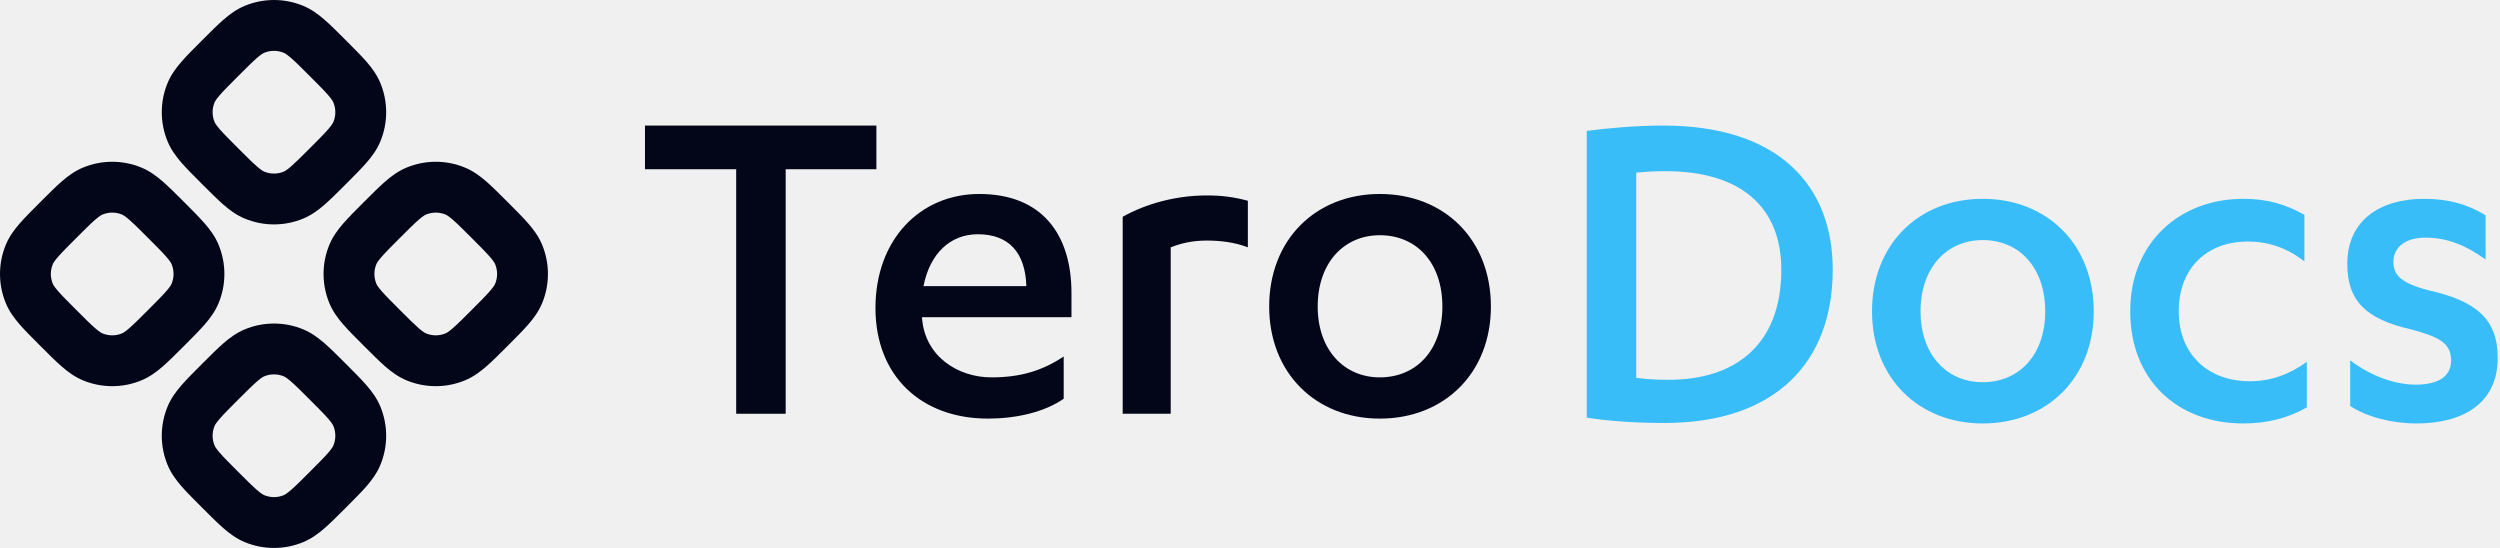
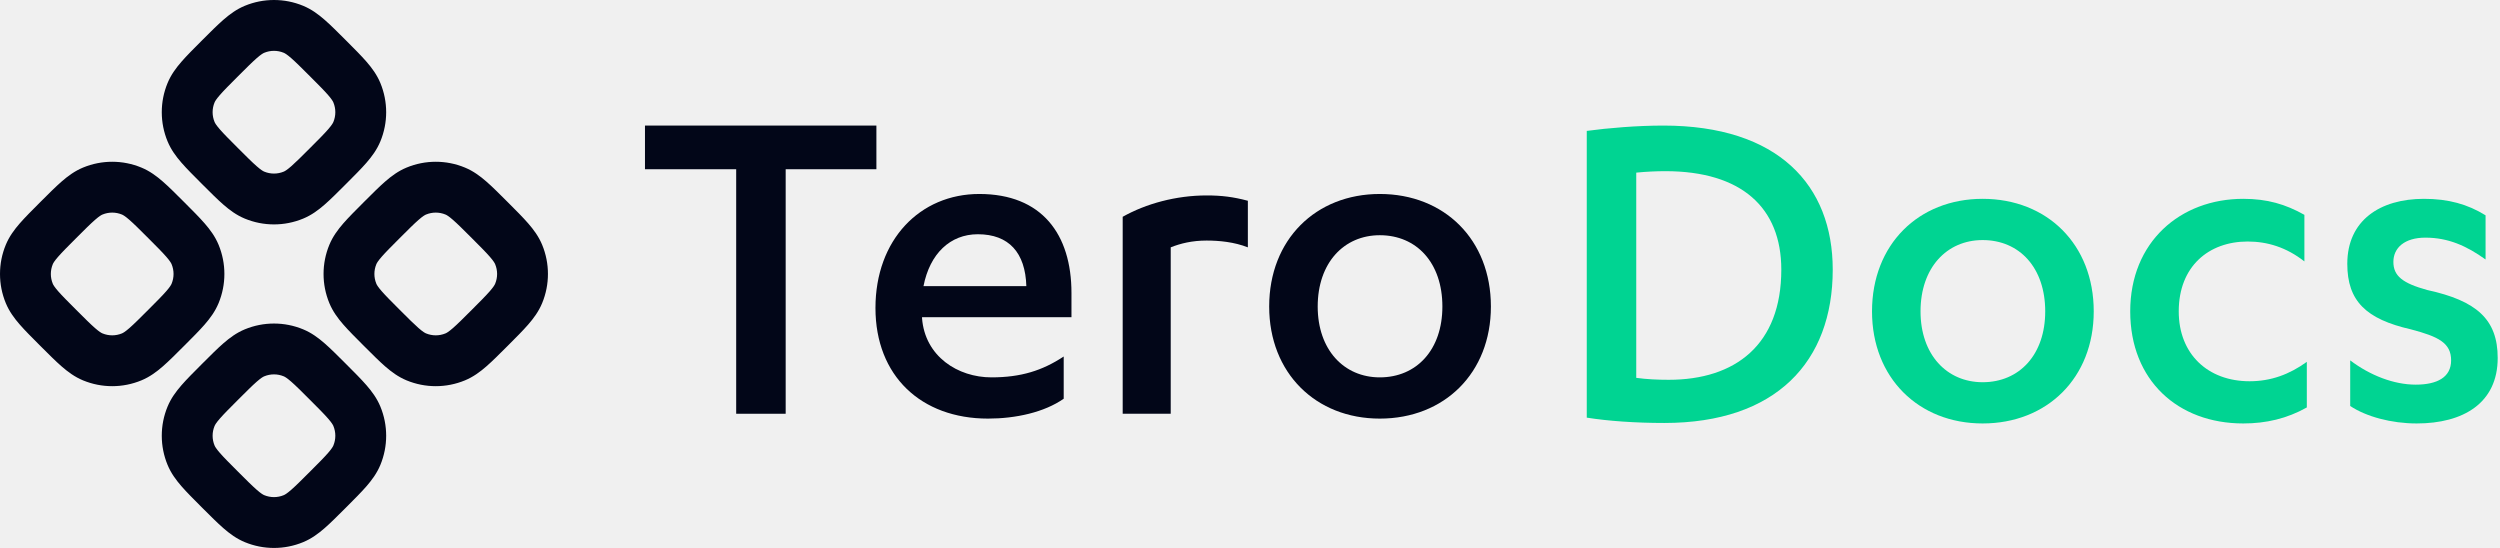
<svg xmlns="http://www.w3.org/2000/svg" width="438" height="96" viewBox="0 0 438 96" fill="none">
  <g clip-path="url(#clip0_6_355)">
    <g clip-path="url(#clip1_6_355)">
      <g clip-path="url(#clip2_6_355)">
        <path fill-rule="evenodd" clip-rule="evenodd" d="M49.706 9.246C48.615 8.794 47.389 8.794 46.298 9.246C46.112 9.323 45.755 9.512 44.988 10.181C44.191 10.877 43.214 11.85 41.704 13.36C40.194 14.87 39.22 15.847 38.525 16.644C37.856 17.412 37.666 17.769 37.589 17.954C37.137 19.045 37.137 20.271 37.589 21.363C37.666 21.548 37.856 21.905 38.525 22.672C39.22 23.47 40.194 24.446 41.704 25.957C43.213 27.466 44.19 28.44 44.988 29.135C45.755 29.805 46.113 29.995 46.298 30.071C47.389 30.523 48.615 30.523 49.706 30.071C49.892 29.994 50.249 29.805 51.016 29.136C51.813 28.44 52.79 27.467 54.3 25.957C55.81 24.448 56.782 23.471 57.475 22.674C58.142 21.909 58.333 21.55 58.411 21.363C58.863 20.271 58.863 19.045 58.411 17.954C58.333 17.766 58.143 17.408 57.475 16.642C56.782 15.846 55.81 14.87 54.3 13.36C52.79 11.85 51.813 10.877 51.016 10.181C50.249 9.512 49.892 9.323 49.706 9.246ZM42.889 1.017C46.163 -0.339 49.841 -0.339 53.115 1.017C54.567 1.618 55.761 2.501 56.871 3.469C57.925 4.388 59.117 5.58 60.498 6.961L60.599 7.062L60.67 7.134C62.065 8.528 63.266 9.73 64.192 10.792C65.159 11.902 66.039 13.096 66.64 14.546C67.996 17.819 67.996 21.498 66.64 24.771C66.039 26.22 65.159 27.414 64.192 28.525C63.266 29.588 62.064 30.79 60.668 32.185L60.498 32.355C59.117 33.737 57.925 34.929 56.871 35.848C55.761 36.816 54.567 37.699 53.115 38.3C49.841 39.656 46.163 39.656 42.889 38.3C41.437 37.699 40.242 36.815 39.133 35.847C38.079 34.928 36.887 33.736 35.506 32.355L35.305 32.154C33.923 30.773 32.732 29.581 31.812 28.527C30.845 27.418 29.962 26.223 29.36 24.771C28.004 21.498 28.004 17.819 29.36 14.546C29.962 13.094 30.845 11.899 31.813 10.79C32.732 9.736 33.924 8.544 35.305 7.163L35.406 7.062L35.506 6.962C36.888 5.58 38.079 4.388 39.133 3.469C40.243 2.501 41.438 1.618 42.889 1.017ZM21.363 37.587C20.272 37.135 19.046 37.135 17.954 37.587C17.769 37.663 17.412 37.853 16.645 38.522C15.848 39.217 14.871 40.191 13.36 41.701C11.851 43.211 10.877 44.188 10.182 44.985C9.512 45.752 9.323 46.11 9.246 46.295C8.794 47.386 8.794 48.612 9.246 49.703C9.323 49.889 9.512 50.246 10.181 51.013C10.877 51.81 11.85 52.787 13.361 54.297C14.87 55.807 15.847 56.78 16.645 57.476C17.412 58.146 17.77 58.335 17.954 58.412C19.046 58.864 20.272 58.864 21.363 58.412C21.548 58.335 21.906 58.145 22.673 57.477C23.47 56.781 24.447 55.808 25.957 54.297C27.466 52.788 28.439 51.811 29.132 51.015C29.799 50.25 29.989 49.891 30.067 49.703C30.519 48.612 30.519 47.386 30.067 46.295C29.989 46.107 29.799 45.749 29.132 44.983C28.439 44.187 27.466 43.21 25.957 41.701C24.447 40.191 23.47 39.217 22.673 38.522C21.906 37.853 21.548 37.663 21.363 37.587ZM14.546 29.358C17.82 28.002 21.498 28.002 24.772 29.358C26.223 29.959 27.418 30.842 28.528 31.81C29.581 32.729 30.773 33.921 32.154 35.302L32.327 35.474C33.722 36.869 34.923 38.07 35.848 39.133C36.816 40.243 37.696 41.437 38.296 42.886C39.652 46.16 39.652 49.838 38.296 53.112C37.696 54.561 36.816 55.755 35.848 56.866C34.922 57.928 33.721 59.13 32.325 60.526L32.154 60.696C30.773 62.078 29.581 63.27 28.528 64.189C27.418 65.156 26.223 66.04 24.772 66.641C21.498 67.997 17.819 67.997 14.546 66.641C13.094 66.039 11.899 65.156 10.789 64.188C9.735 63.269 8.544 62.077 7.163 60.696L7.062 60.596L6.962 60.495C5.58 59.113 4.388 57.922 3.469 56.868C2.501 55.758 1.618 54.563 1.017 53.112C-0.339 49.838 -0.339 46.16 1.017 42.886C1.618 41.435 2.502 40.24 3.469 39.13C4.389 38.076 5.58 36.885 6.961 35.504L7.062 35.403L7.163 35.302C8.544 33.921 9.736 32.729 10.79 31.81C11.899 30.842 13.094 29.959 14.546 29.358ZM78.05 37.587C76.959 37.135 75.732 37.135 74.641 37.587C74.456 37.663 74.099 37.853 73.332 38.522C72.534 39.217 71.558 40.191 70.047 41.701C68.537 43.211 67.564 44.188 66.868 44.985C66.199 45.752 66.009 46.11 65.933 46.295C65.481 47.386 65.481 48.612 65.933 49.703C66.01 49.889 66.199 50.246 66.868 51.013C67.564 51.81 68.537 52.787 70.047 54.297C71.557 55.807 72.534 56.78 73.331 57.476C74.099 58.146 74.456 58.335 74.641 58.412C75.732 58.864 76.959 58.864 78.05 58.412C78.235 58.335 78.592 58.145 79.359 57.477C80.157 56.781 81.133 55.808 82.644 54.297C84.153 52.788 85.125 51.811 85.819 51.015C86.486 50.249 86.676 49.891 86.754 49.703C87.206 48.612 87.206 47.386 86.754 46.295C86.676 46.107 86.486 45.749 85.819 44.983C85.125 44.187 84.153 43.21 82.644 41.701C81.133 40.191 80.157 39.217 79.359 38.522C78.592 37.853 78.235 37.663 78.05 37.587ZM71.233 29.358C74.506 28.002 78.185 28.002 81.458 29.358C82.91 29.959 84.105 30.842 85.214 31.81C86.268 32.729 87.46 33.921 88.841 35.302L89.013 35.474C90.408 36.869 91.61 38.07 92.535 39.133C93.502 40.243 94.383 41.437 94.983 42.886C96.339 46.16 96.339 49.838 94.983 53.112C94.383 54.561 93.503 55.755 92.535 56.866C91.609 57.928 90.407 59.13 89.012 60.526L88.841 60.697C87.46 62.078 86.268 63.27 85.214 64.189C84.105 65.156 82.91 66.04 81.458 66.641C78.185 67.997 74.506 67.997 71.232 66.641C69.781 66.039 68.585 65.156 67.476 64.188C66.422 63.269 65.23 62.077 63.85 60.696L63.648 60.495C62.267 59.114 61.075 57.922 60.156 56.868C59.188 55.758 58.305 54.563 57.704 53.112C56.348 49.838 56.348 46.16 57.704 42.886C58.305 41.435 59.188 40.24 60.156 39.13C61.075 38.076 62.267 36.885 63.648 35.504L63.85 35.302C65.231 33.921 66.423 32.729 67.477 31.81C68.586 30.842 69.781 29.959 71.233 29.358ZM49.706 65.93C48.615 65.478 47.389 65.478 46.298 65.93C46.112 66.006 45.755 66.196 44.988 66.865C44.191 67.56 43.214 68.534 41.704 70.044C40.194 71.554 39.22 72.531 38.525 73.328C37.856 74.095 37.666 74.453 37.589 74.638C37.137 75.729 37.137 76.955 37.589 78.046C37.666 78.232 37.856 78.589 38.525 79.356C39.22 80.153 40.194 81.13 41.704 82.64C43.213 84.15 44.19 85.123 44.988 85.819C45.755 86.489 46.113 86.678 46.298 86.755C47.389 87.207 48.615 87.207 49.706 86.755C49.892 86.678 50.249 86.488 51.016 85.819C51.813 85.124 52.79 84.151 54.3 82.64C55.81 81.131 56.782 80.154 57.475 79.358C58.142 78.593 58.333 78.234 58.411 78.046C58.863 76.955 58.863 75.729 58.411 74.638C58.333 74.45 58.143 74.092 57.475 73.326C56.782 72.53 55.81 71.553 54.3 70.044C52.79 68.534 51.813 67.56 51.016 66.865C50.249 66.196 49.892 66.006 49.706 65.93ZM42.889 57.701C46.163 56.345 49.841 56.345 53.115 57.701C54.567 58.302 55.761 59.185 56.871 60.153C57.925 61.072 59.117 62.264 60.498 63.645L60.67 63.817C62.065 65.212 63.266 66.413 64.192 67.475C65.159 68.586 66.039 69.78 66.64 71.229C67.996 74.503 67.996 78.181 66.64 81.455C66.039 82.904 65.159 84.098 64.192 85.209C63.266 86.271 62.064 87.473 60.668 88.869L60.498 89.039C59.117 90.421 57.925 91.612 56.871 92.532C55.761 93.499 54.567 94.382 53.115 94.984C49.841 96.34 46.163 96.34 42.889 94.984C41.437 94.382 40.242 93.499 39.133 92.531C38.079 91.612 36.887 90.42 35.506 89.039L35.406 88.938L35.305 88.838C33.923 87.456 32.732 86.264 31.812 85.211C30.845 84.101 29.962 82.906 29.36 81.455C28.004 78.181 28.004 74.503 29.36 71.229C29.962 69.778 30.845 68.582 31.813 67.473C32.732 66.419 33.924 65.227 35.305 63.846L35.506 63.645C36.888 62.264 38.079 61.072 39.133 60.153C40.243 59.185 41.438 58.302 42.889 57.701Z" fill="#020618" />
      </g>
      <path d="M222.361 53.705C222.361 41.975 230.521 33.985 241.741 33.985C253.046 33.985 261.206 41.975 261.206 53.705C261.206 65.35 253.046 73.34 241.741 73.34C230.521 73.34 222.361 65.35 222.361 53.705ZM252.706 53.705C252.706 46.055 248.201 41.21 241.741 41.21C235.451 41.21 230.861 46.055 230.861 53.705C230.861 61.27 235.451 66.115 241.741 66.115C248.201 66.115 252.706 61.27 252.706 53.705Z" fill="#020618" />
      <path d="M205.11 43.335V72.49H196.695V37.98C200.775 35.685 206.045 34.24 211.4 34.24C214.035 34.24 216.075 34.495 218.625 35.175V43.335C216.245 42.4 213.61 42.145 211.4 42.145C208.85 42.145 206.81 42.655 205.11 43.335Z" fill="#020618" />
      <path d="M187.721 55.575H161.541V55.745C162.051 62.46 167.831 66.115 173.696 66.115C178.881 66.115 182.621 64.925 186.361 62.46V69.855C182.961 72.235 177.946 73.34 173.101 73.34C161.371 73.34 153.381 65.86 153.381 53.96C153.381 41.975 161.201 33.985 171.571 33.985C182.536 33.985 187.721 41.04 187.721 51.325V55.575ZM171.316 41.04C166.471 41.04 162.901 44.44 161.796 50.135H179.816C179.646 44.27 176.756 41.04 171.316 41.04Z" fill="#020618" />
      <path d="M137.65 29.65V72.49H128.98V29.65H113V22H153.545V29.65H137.65Z" fill="#020618" />
    </g>
-     <path d="M411.756 71.13V63.14C415.241 65.775 419.406 67.39 423.231 67.39C426.971 67.39 429.436 66.115 429.436 63.14C429.436 60.08 427.226 58.975 422.381 57.7C414.561 55.915 411.246 52.77 411.246 46.225C411.246 38.575 417.026 34.835 424.676 34.835C428.926 34.835 432.326 35.77 435.471 37.725V45.46C432.156 43.08 428.926 41.635 424.931 41.635C421.276 41.635 419.321 43.42 419.321 45.885C419.321 48.35 420.936 49.625 425.271 50.815C433.856 52.685 437.596 55.915 437.596 62.715C437.596 70.62 431.561 74.19 423.401 74.19C418.981 74.19 414.561 73 411.756 71.13Z" fill="#38BDF8" />
-     <path d="M403.73 37.64V45.8C400.585 43.335 397.27 42.315 393.785 42.315C386.985 42.315 381.715 46.65 381.715 54.555C381.715 62.035 386.815 66.795 394.125 66.795C397.865 66.795 401.095 65.605 404.155 63.395V71.385C400.67 73.34 397.015 74.19 393.02 74.19C381.545 74.19 373.215 66.625 373.215 54.555C373.215 42.4 381.97 34.835 393.02 34.835C397.185 34.835 400.415 35.77 403.73 37.64Z" fill="#38BDF8" />
-     <path d="M327.977 54.555C327.977 42.825 336.137 34.835 347.357 34.835C358.662 34.835 366.822 42.825 366.822 54.555C366.822 66.2 358.662 74.19 347.357 74.19C336.137 74.19 327.977 66.2 327.977 54.555ZM358.322 54.555C358.322 46.905 353.817 42.06 347.357 42.06C341.067 42.06 336.477 46.905 336.477 54.555C336.477 62.12 341.067 66.965 347.357 66.965C353.817 66.965 358.322 62.12 358.322 54.555Z" fill="#38BDF8" />
-     <path d="M278 73.17V22.935C281.74 22.425 286.84 22 291.43 22C311.575 22 321.095 32.455 321.095 47.245C321.095 63.395 311.15 74.105 291.6 74.105C286.5 74.105 281.74 73.765 278 73.17ZM286.67 30.245V66.2C288.54 66.455 290.495 66.54 292.365 66.54C304.01 66.54 312.085 60.42 312.085 47.245C312.085 36.365 305.115 29.99 291.77 29.99C290.155 29.99 288.37 30.075 286.67 30.245Z" fill="#38BDF8" />
+     <path d="M411.756 71.13V63.14C415.241 65.775 419.406 67.39 423.231 67.39C426.971 67.39 429.436 66.115 429.436 63.14C429.436 60.08 427.226 58.975 422.381 57.7C414.561 55.915 411.246 52.77 411.246 46.225C411.246 38.575 417.026 34.835 424.676 34.835C428.926 34.835 432.326 35.77 435.471 37.725V45.46C432.156 43.08 428.926 41.635 424.931 41.635C421.276 41.635 419.321 43.42 419.321 45.885C419.321 48.35 420.936 49.625 425.271 50.815C433.856 52.685 437.596 55.915 437.596 62.715C437.596 70.62 431.561 74.19 423.401 74.19C418.981 74.19 414.561 73 411.756 71.13Z" fill="#00D492" />
+     <path d="M403.73 37.64V45.8C400.585 43.335 397.27 42.315 393.785 42.315C386.985 42.315 381.715 46.65 381.715 54.555C381.715 62.035 386.815 66.795 394.125 66.795C397.865 66.795 401.095 65.605 404.155 63.395V71.385C400.67 73.34 397.015 74.19 393.02 74.19C381.545 74.19 373.215 66.625 373.215 54.555C373.215 42.4 381.97 34.835 393.02 34.835C397.185 34.835 400.415 35.77 403.73 37.64Z" fill="#00D492" />
+     <path d="M327.977 54.555C327.977 42.825 336.137 34.835 347.357 34.835C358.662 34.835 366.822 42.825 366.822 54.555C366.822 66.2 358.662 74.19 347.357 74.19C336.137 74.19 327.977 66.2 327.977 54.555ZM358.322 54.555C358.322 46.905 353.817 42.06 347.357 42.06C341.067 42.06 336.477 46.905 336.477 54.555C336.477 62.12 341.067 66.965 347.357 66.965C353.817 66.965 358.322 62.12 358.322 54.555Z" fill="#00D492" />
+     <path d="M278 73.17V22.935C281.74 22.425 286.84 22 291.43 22C311.575 22 321.095 32.455 321.095 47.245C321.095 63.395 311.15 74.105 291.6 74.105C286.5 74.105 281.74 73.765 278 73.17ZM286.67 30.245V66.2C288.54 66.455 290.495 66.54 292.365 66.54C304.01 66.54 312.085 60.42 312.085 47.245C312.085 36.365 305.115 29.99 291.77 29.99C290.155 29.99 288.37 30.075 286.67 30.245Z" fill="#00D492" />
  </g>
  <defs>
    <clipPath id="clip0_6_355">
      <rect width="438" height="96" fill="white" />
    </clipPath>
    <clipPath id="clip1_6_355">
      <rect width="262" height="96" fill="white" />
    </clipPath>
    <clipPath id="clip2_6_355">
      <rect width="96" height="96" fill="white" />
    </clipPath>
  </defs>
</svg>
